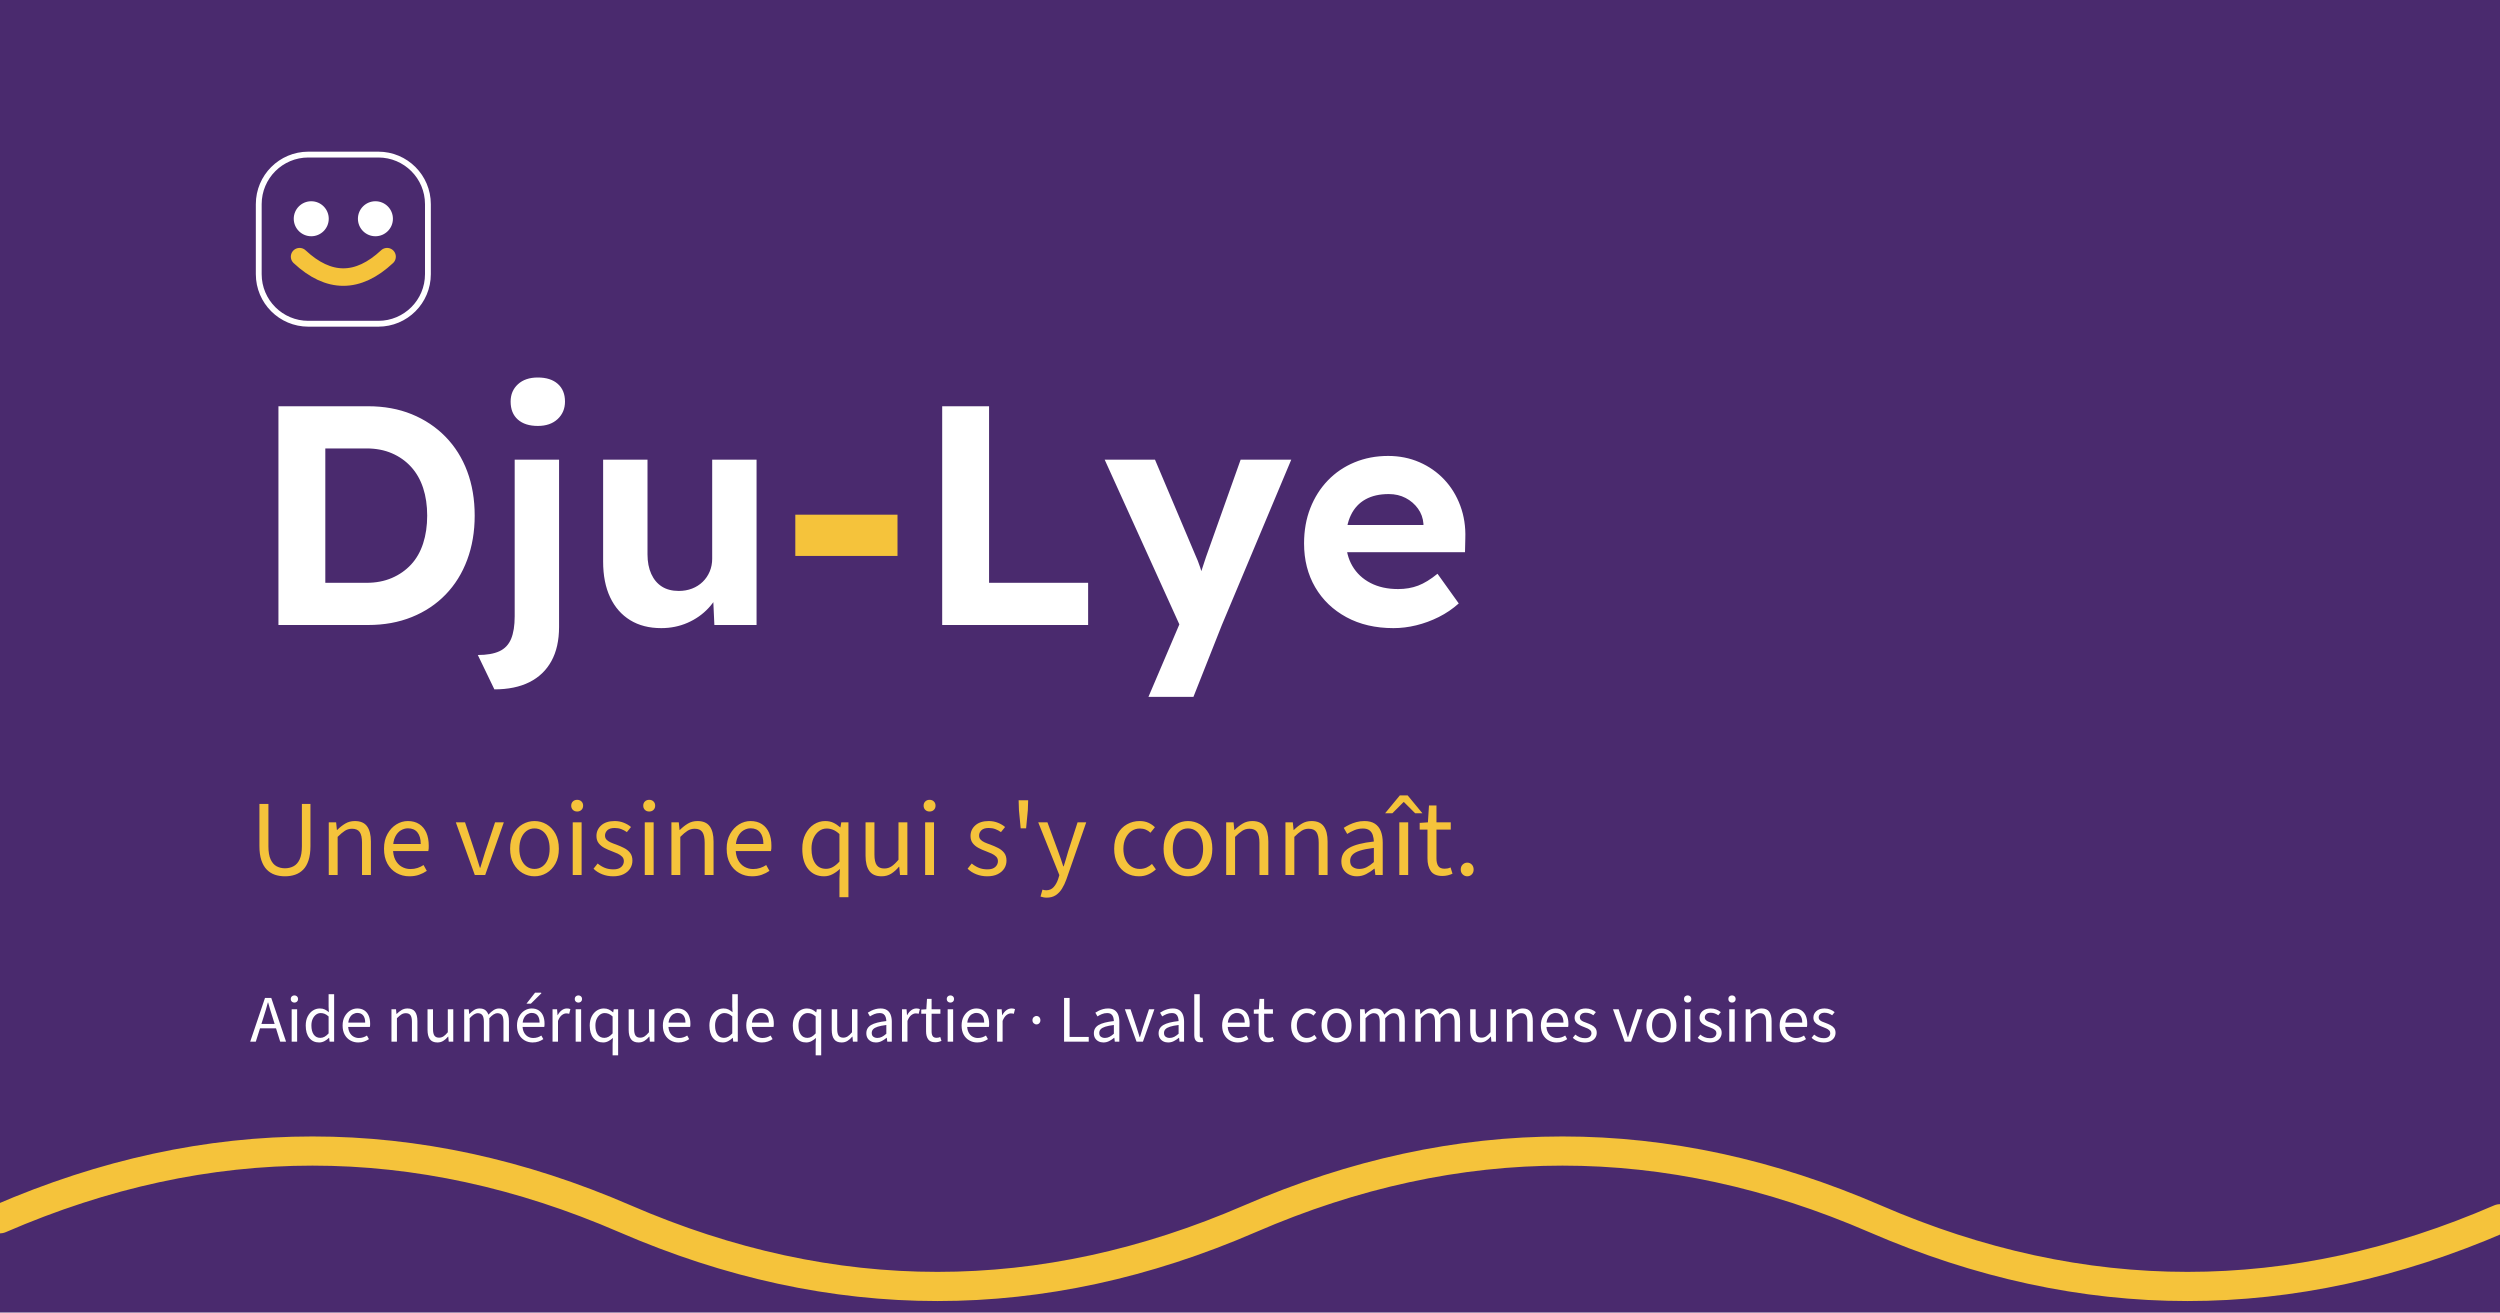
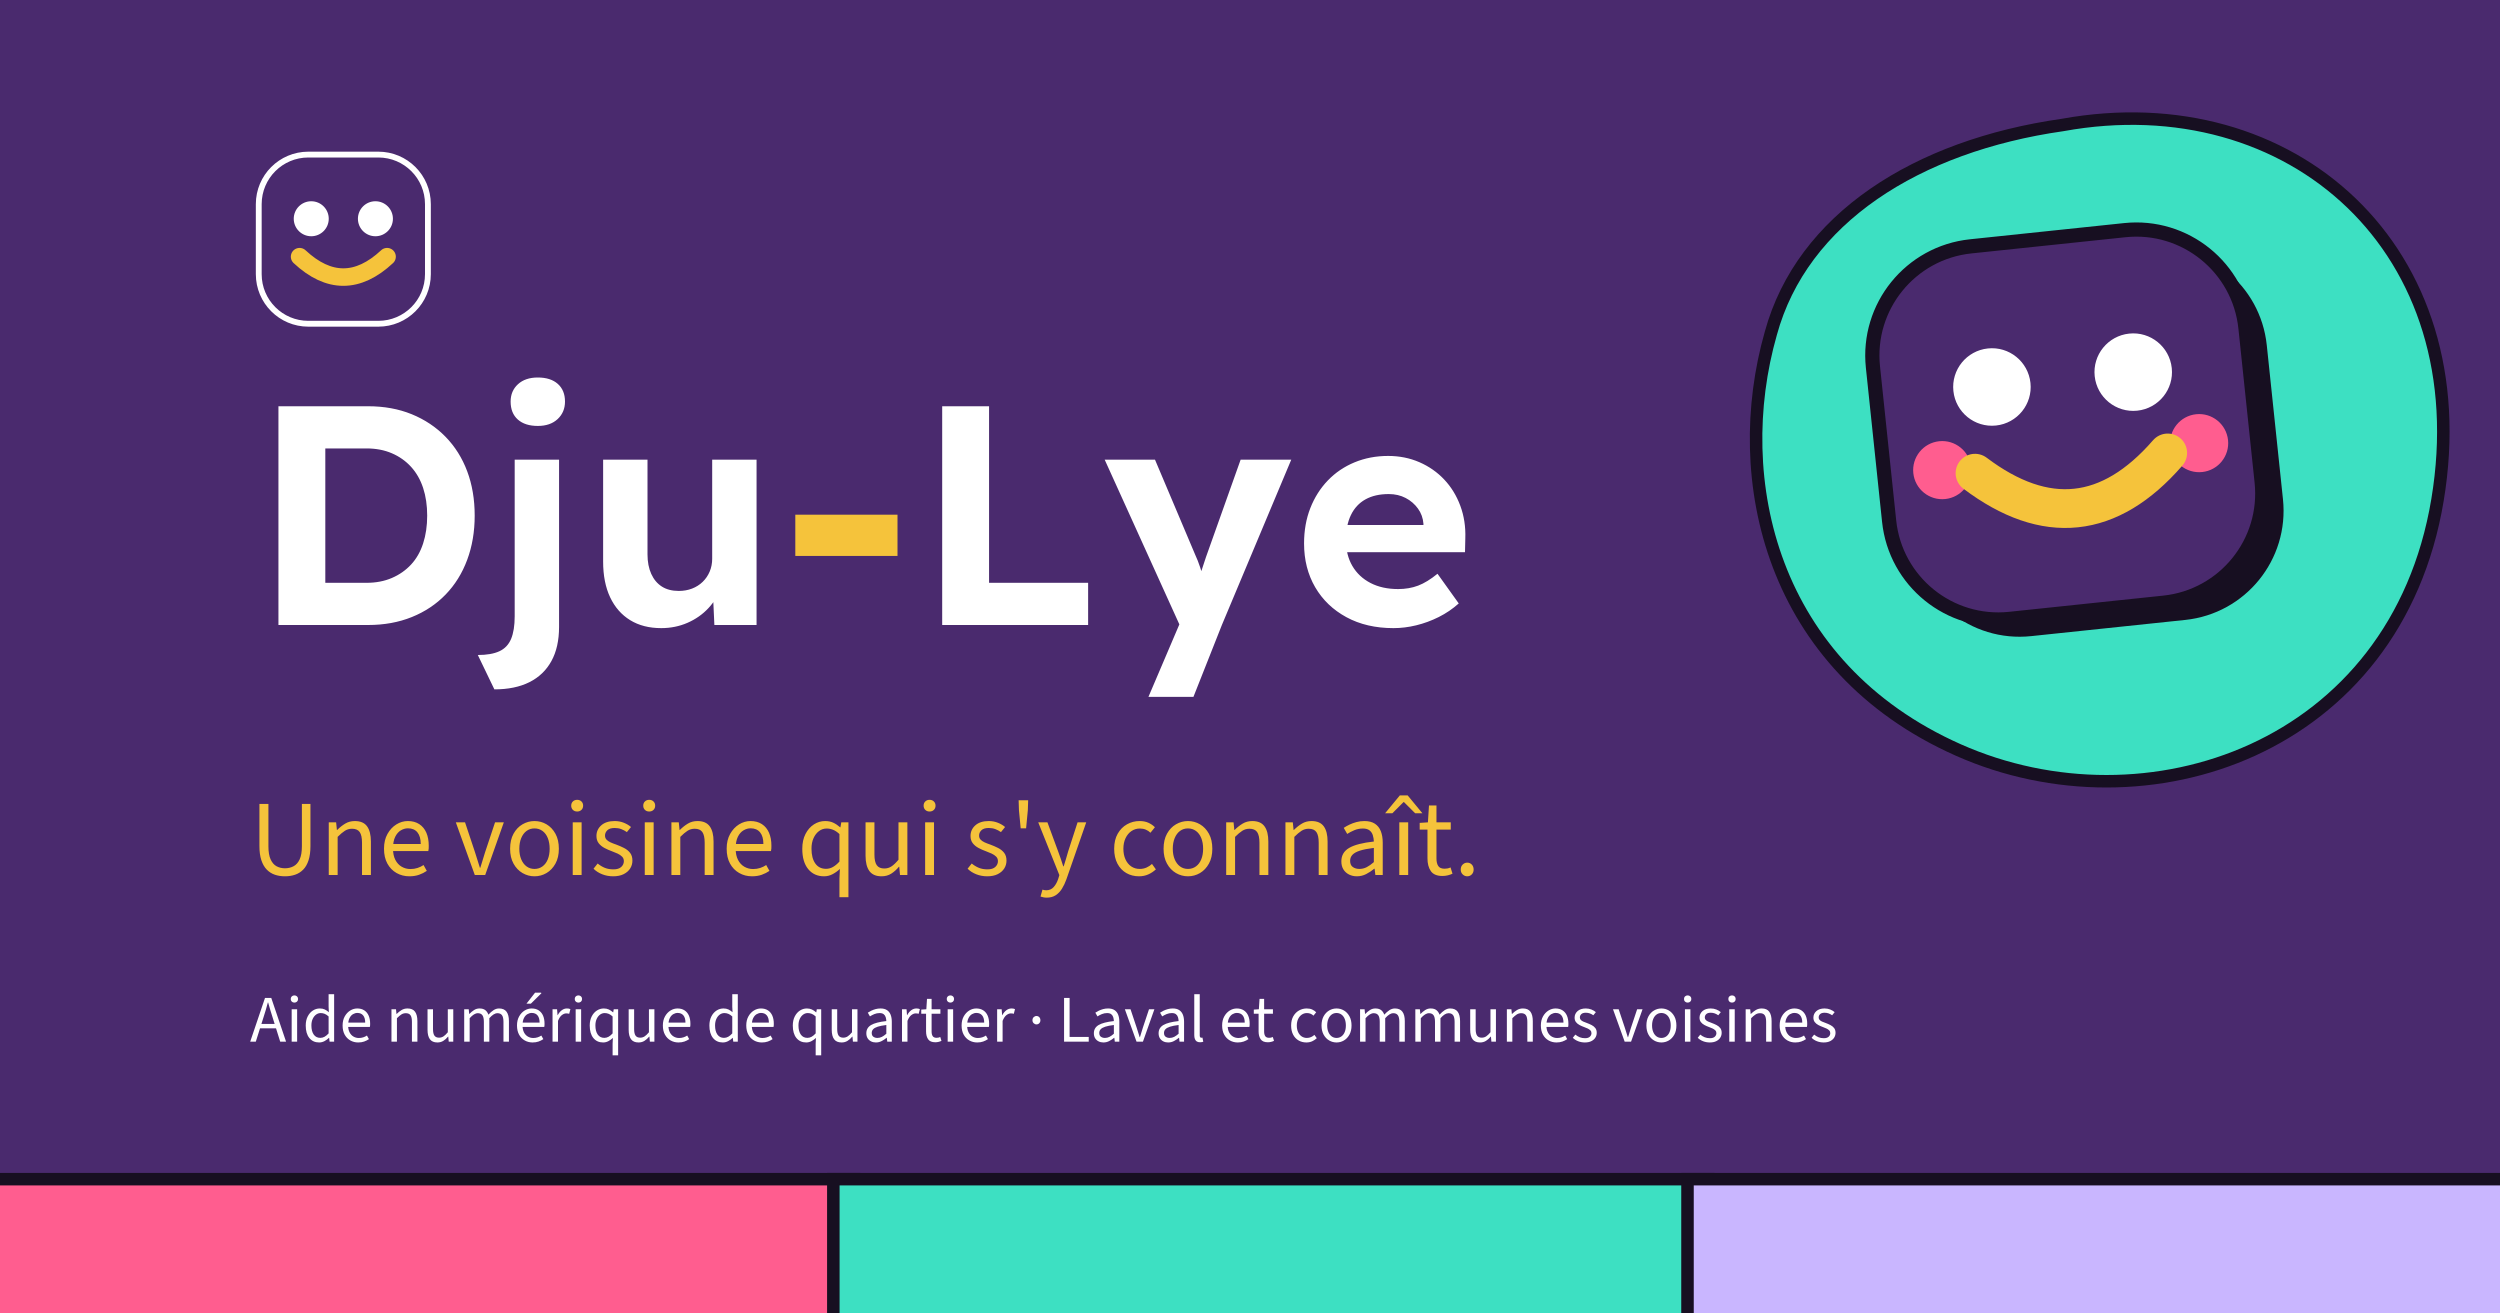
<svg xmlns="http://www.w3.org/2000/svg" viewBox="0 0 1200 630" width="1200" height="630">
  <rect width="1200" height="630" fill="#4a2a6e" />
-   <path d="M0 585 Q150 520 300 585 T600 585 T900 585 T1200 585" fill="none" stroke="#f5c33b" stroke-width="14" stroke-linecap="round" />
+   <g stroke="#170f21" stroke-width="6">
+     <rect x="-10" y="566" width="420" height="80" fill="#ff5d8f" />
+     <rect x="400" y="566" width="420" height="80" fill="#3de0c2" />
+     <rect x="810" y="566" width="420" height="80" fill="#c9b6ff" />
+     <path d="M990 60C1100 40 1190 120 1170 240C1150 360 1030 400 940 360C850 320 830 230 850 160C865 105 920 70 990 60Z" fill="#3de0c2" />
+   </g>
+   <g transform="translate(900 110) rotate(-6 100 100) scale(3.1)">
+     <rect x="4" y="4" width="58" height="58" rx="17" fill="#170f21" />
+     <rect x="1" y="1" width="58" height="58" rx="17" fill="#4a2a6e" stroke="#170f21" stroke-width="2.2" />
+     <circle cx="10" cy="35" r="4.5" fill="#ff5d8f" />
+     <circle cx="50" cy="35" r="4.5" fill="#ff5d8f" />
+     <circle cx="19" cy="23" r="6" fill="#ffffff" />
+     <circle cx="41" cy="23" r="6" fill="#ffffff" />
+     <path d="M15 36 Q30 50 45 36" fill="none" stroke="#f5c33b" stroke-width="6" stroke-linecap="round" />
+   </g>
  <g transform="translate(120 70) scale(1.4)">
    <rect x="3" y="3" width="58" height="58" rx="17" fill="none" stroke="#ffffff" stroke-width="2" />
    <circle cx="21" cy="25" r="6" fill="#ffffff" />
    <circle cx="43" cy="25" r="6" fill="#ffffff" />
    <path d="M17 38 Q32 52 47 38" fill="none" stroke="#f5c33b" stroke-width="6" stroke-linecap="round" />
  </g>
  <path d="M133.65 300.0V195.0H176.7Q188.25 195.0 197.625 198.825Q207.0 202.65 213.825 209.625Q220.65 216.6 224.25 226.2Q227.85 235.8 227.85 247.5Q227.85 259.05 224.25 268.725Q220.65 278.4 213.9 285.375Q207.15 292.35 197.7 296.175Q188.25 300.0 176.7 300.0ZM156.15 283.65 153.75 279.75H175.95Q182.7 279.75 188.1 277.425Q193.5 275.1 197.325 270.975Q201.15 266.85 203.1 260.85Q205.05 254.85 205.05 247.5Q205.05 240.15 203.1 234.225Q201.15 228.3 197.325 224.1Q193.5 219.9 188.1 217.575Q182.7 215.25 175.95 215.25H153.3L156.15 211.65Z M237.3 330.9 229.35 314.4Q235.8 314.4 239.7 312.6Q243.6 310.8 245.325 306.675Q247.05 302.55 247.05 295.8V220.65H268.35V300.9Q268.35 310.65 264.675 317.325Q261.0 324.0 254.1 327.45Q247.2 330.9 237.3 330.9ZM258.15 204.45Q252.0 204.45 248.55 201.375Q245.1 198.3 245.1 192.75Q245.1 187.65 248.625 184.425Q252.15 181.2 258.15 181.2Q264.3 181.2 267.75 184.275Q271.2 187.35 271.2 192.75Q271.2 197.85 267.675 201.15Q264.15 204.45 258.15 204.45Z M317.4 301.5Q308.7 301.5 302.475 297.675Q296.25 293.85 292.875 286.725Q289.5 279.6 289.5 269.55V220.65H310.8V266.1Q310.8 271.5 312.6 275.475Q314.4 279.45 317.7 281.55Q321.0 283.65 325.8 283.65Q329.25 283.65 332.175 282.525Q335.1 281.4 337.275 279.3Q339.45 277.2 340.65 274.35Q341.85 271.5 341.85 268.2V220.65H363.15V300.0H342.9L342.15 283.65L346.05 281.85Q344.25 287.4 340.05 291.9Q335.85 296.4 330.0 298.95Q324.15 301.5 317.4 301.5Z M452.25 300.0V195.0H474.75V279.75H522.3V300.0Z M551.25 334.5 568.65 293.7 568.95 306.0 530.25 220.65H554.4L573.75 266.4Q574.95 268.95 576.075 272.325Q577.2 275.7 577.95 278.7L574.35 280.35Q575.4 277.8 576.525 274.5Q577.65 271.2 578.85 267.45L595.5 220.65H619.8L586.5 300.0L572.85 334.5Z M668.85 301.5Q655.95 301.5 646.275 296.25Q636.6 291.0 631.275 281.85Q625.95 272.7 625.95 260.85Q625.95 251.55 628.95 243.9Q631.95 236.25 637.35 230.625Q642.75 225.0 650.175 221.925Q657.6 218.85 666.3 218.85Q674.4 218.85 681.3 221.85Q688.2 224.85 693.225 230.175Q698.25 235.5 700.95 242.775Q703.65 250.05 703.35 258.45L703.2 265.05H639.45L636.0 252.0H685.65L683.25 254.7V251.4Q682.95 247.35 680.625 244.125Q678.3 240.9 674.7 239.025Q671.1 237.15 666.6 237.15Q660.0 237.15 655.425 239.7Q650.85 242.25 648.45 247.2Q646.05 252.15 646.05 259.2Q646.05 266.4 649.125 271.65Q652.2 276.9 657.825 279.825Q663.45 282.75 671.1 282.75Q676.35 282.75 680.7 281.1Q685.05 279.45 690.0 275.4L700.2 289.65Q695.85 293.55 690.6 296.175Q685.35 298.8 679.8 300.15Q674.25 301.5 668.85 301.5Z" fill="#ffffff" />
  <path d="M381.75 266.85V247.05H430.8V266.85Z" fill="#f5c33b" />
  <path d="M136.796 420.624Q134.144 420.624 131.934 419.87Q129.724 419.116 128.06 417.426Q126.396 415.736 125.46 412.928Q124.524 410.12 124.524 406.116V385.888H128.84V406.22Q128.84 410.224 129.906 412.538Q130.972 414.852 132.766 415.814Q134.56 416.776 136.796 416.776Q139.032 416.776 140.878 415.814Q142.724 414.852 143.816 412.538Q144.908 410.224 144.908 406.22V385.888H149.016V406.116Q149.016 410.12 148.106 412.928Q147.196 415.736 145.532 417.426Q143.868 419.116 141.632 419.87Q139.396 420.624 136.796 420.624Z M157.804 420.0V394.728H161.34L161.704 398.368H161.86Q163.68 396.548 165.708 395.326Q167.736 394.104 170.336 394.104Q174.34 394.104 176.186 396.626Q178.032 399.148 178.032 403.984V420.0H173.768V404.556Q173.768 400.968 172.65 399.382Q171.532 397.796 168.984 397.796Q167.06 397.796 165.526 398.784Q163.992 399.772 162.068 401.696V420.0Z M196.492 420.624Q193.112 420.624 190.33 419.038Q187.548 417.452 185.936 414.514Q184.324 411.576 184.324 407.364Q184.324 403.256 185.988 400.292Q187.652 397.328 190.252 395.716Q192.852 394.104 195.764 394.104Q198.988 394.104 201.25 395.586Q203.512 397.068 204.656 399.72Q205.8 402.372 205.8 405.96Q205.8 406.636 205.774 407.26Q205.748 407.884 205.592 408.508H187.392V405.128H201.952Q201.952 401.488 200.366 399.538Q198.78 397.588 195.816 397.588Q194.1 397.588 192.436 398.55Q190.772 399.512 189.706 401.644Q188.64 403.776 188.64 407.312Q188.64 410.536 189.758 412.72Q190.876 414.904 192.8 416.022Q194.724 417.14 197.012 417.14Q198.832 417.14 200.418 416.62Q202.004 416.1 203.304 415.216L204.864 418.024Q203.2 419.168 201.146 419.896Q199.092 420.624 196.492 420.624Z  M227.9 420.0 218.8 394.728H223.22L228.004 409.08Q228.576 410.9 229.174 412.798Q229.772 414.696 230.344 416.516H230.552Q231.072 414.696 231.696 412.798Q232.32 410.9 232.84 409.08L237.624 394.728H241.836L232.892 420.0Z M256.552 420.624Q253.484 420.624 250.806 419.064Q248.128 417.504 246.49 414.54Q244.852 411.576 244.852 407.416Q244.852 403.152 246.49 400.188Q248.128 397.224 250.806 395.664Q253.484 394.104 256.552 394.104Q259.672 394.104 262.324 395.664Q264.976 397.224 266.614 400.188Q268.252 403.152 268.252 407.416Q268.252 411.576 266.614 414.54Q264.976 417.504 262.324 419.064Q259.672 420.624 256.552 420.624ZM256.552 417.088Q258.736 417.088 260.4 415.866Q262.064 414.644 262.948 412.46Q263.832 410.276 263.832 407.416Q263.832 404.504 262.948 402.294Q262.064 400.084 260.4 398.862Q258.736 397.64 256.552 397.64Q254.368 397.64 252.73 398.862Q251.092 400.084 250.182 402.294Q249.272 404.504 249.272 407.416Q249.272 410.276 250.182 412.46Q251.092 414.644 252.73 415.866Q254.368 417.088 256.552 417.088Z M274.908 420.0V394.728H279.172V420.0ZM277.04 389.528Q275.792 389.528 274.986 388.748Q274.18 387.968 274.18 386.72Q274.18 385.472 274.986 384.692Q275.792 383.912 277.04 383.912Q278.288 383.912 279.094 384.692Q279.9 385.472 279.9 386.72Q279.9 387.968 279.094 388.748Q278.288 389.528 277.04 389.528Z M294.304 420.624Q291.548 420.624 289.078 419.662Q286.608 418.7 284.892 416.984L286.868 414.488Q288.532 415.84 290.326 416.568Q292.12 417.296 294.46 417.296Q296.956 417.296 298.204 416.126Q299.452 414.956 299.452 413.344Q299.452 412.044 298.594 411.186Q297.736 410.328 296.462 409.73Q295.188 409.132 293.732 408.612Q291.86 407.936 290.144 407.026Q288.428 406.116 287.362 404.738Q286.296 403.36 286.296 401.28Q286.296 398.212 288.61 396.158Q290.924 394.104 295.032 394.104Q297.372 394.104 299.4 394.91Q301.428 395.716 302.884 396.964L300.908 399.408Q299.556 398.472 298.152 397.952Q296.748 397.432 295.032 397.432Q292.64 397.432 291.522 398.524Q290.404 399.616 290.404 401.072Q290.404 402.216 291.08 402.97Q291.756 403.724 292.978 404.296Q294.2 404.868 295.76 405.388Q297.736 406.116 299.53 407.026Q301.324 407.936 302.442 409.366Q303.56 410.796 303.56 413.084Q303.56 415.164 302.494 416.854Q301.428 418.544 299.374 419.584Q297.32 420.624 294.304 420.624Z M309.488 420.0V394.728H313.752V420.0ZM311.62 389.528Q310.372 389.528 309.566 388.748Q308.76 387.968 308.76 386.72Q308.76 385.472 309.566 384.692Q310.372 383.912 311.62 383.912Q312.868 383.912 313.674 384.692Q314.48 385.472 314.48 386.72Q314.48 387.968 313.674 388.748Q312.868 389.528 311.62 389.528Z M322.28 420.0V394.728H325.816L326.18 398.368H326.336Q328.156 396.548 330.184 395.326Q332.212 394.104 334.812 394.104Q338.816 394.104 340.662 396.626Q342.508 399.148 342.508 403.984V420.0H338.244V404.556Q338.244 400.968 337.126 399.382Q336.008 397.796 333.46 397.796Q331.536 397.796 330.002 398.784Q328.468 399.772 326.544 401.696V420.0Z M360.968 420.624Q357.588 420.624 354.806 419.038Q352.024 417.452 350.412 414.514Q348.8 411.576 348.8 407.364Q348.8 403.256 350.464 400.292Q352.128 397.328 354.728 395.716Q357.328 394.104 360.24 394.104Q363.464 394.104 365.726 395.586Q367.988 397.068 369.132 399.72Q370.276 402.372 370.276 405.96Q370.276 406.636 370.25 407.26Q370.224 407.884 370.068 408.508H351.868V405.128H366.428Q366.428 401.488 364.842 399.538Q363.256 397.588 360.292 397.588Q358.576 397.588 356.912 398.55Q355.248 399.512 354.182 401.644Q353.116 403.776 353.116 407.312Q353.116 410.536 354.234 412.72Q355.352 414.904 357.276 416.022Q359.2 417.14 361.488 417.14Q363.308 417.14 364.894 416.62Q366.48 416.1 367.78 415.216L369.34 418.024Q367.676 419.168 365.622 419.896Q363.568 420.624 360.968 420.624Z  M402.932 430.66V421.664L403.14 417.088Q401.632 418.544 399.682 419.584Q397.732 420.624 395.548 420.624Q390.764 420.624 387.93 417.166Q385.096 413.708 385.096 407.416Q385.096 403.308 386.63 400.318Q388.164 397.328 390.66 395.716Q393.156 394.104 396.068 394.104Q398.252 394.104 399.942 394.884Q401.632 395.664 403.296 397.12H403.4L403.816 394.728H407.248V430.66ZM396.484 417.036Q398.252 417.036 399.812 416.152Q401.372 415.268 402.932 413.552V400.344Q401.372 398.888 399.864 398.29Q398.356 397.692 396.796 397.692Q394.768 397.692 393.13 398.914Q391.492 400.136 390.504 402.294Q389.516 404.452 389.516 407.364Q389.516 411.888 391.336 414.462Q393.156 417.036 396.484 417.036Z M423.16 420.624Q419.156 420.624 417.31 418.102Q415.464 415.58 415.464 410.744V394.728H419.728V410.172Q419.728 413.708 420.846 415.294Q421.964 416.88 424.46 416.88Q426.384 416.88 427.918 415.866Q429.452 414.852 431.272 412.668V394.728H435.536V420.0H432L431.636 416.048H431.48Q429.764 418.128 427.762 419.376Q425.76 420.624 423.16 420.624Z M444.064 420.0V394.728H448.328V420.0ZM446.196 389.528Q444.948 389.528 444.142 388.748Q443.336 387.968 443.336 386.72Q443.336 385.472 444.142 384.692Q444.948 383.912 446.196 383.912Q447.444 383.912 448.25 384.692Q449.056 385.472 449.056 386.72Q449.056 387.968 448.25 388.748Q447.444 389.528 446.196 389.528Z  M473.86 420.624Q471.104 420.624 468.634 419.662Q466.164 418.7 464.448 416.984L466.424 414.488Q468.088 415.84 469.882 416.568Q471.676 417.296 474.016 417.296Q476.512 417.296 477.76 416.126Q479.008 414.956 479.008 413.344Q479.008 412.044 478.15 411.186Q477.292 410.328 476.018 409.73Q474.744 409.132 473.288 408.612Q471.416 407.936 469.7 407.026Q467.984 406.116 466.918 404.738Q465.852 403.36 465.852 401.28Q465.852 398.212 468.166 396.158Q470.48 394.104 474.588 394.104Q476.928 394.104 478.956 394.91Q480.984 395.716 482.44 396.964L480.464 399.408Q479.112 398.472 477.708 397.952Q476.304 397.432 474.588 397.432Q472.196 397.432 471.078 398.524Q469.96 399.616 469.96 401.072Q469.96 402.216 470.636 402.97Q471.312 403.724 472.534 404.296Q473.756 404.868 475.316 405.388Q477.292 406.116 479.086 407.026Q480.88 407.936 481.998 409.366Q483.116 410.796 483.116 413.084Q483.116 415.164 482.05 416.854Q480.984 418.544 478.93 419.584Q476.876 420.624 473.86 420.624Z M489.928 397.588 489.096 388.904 488.94 384.12H493.516L493.36 388.904L492.528 397.588Z M502.408 430.868Q501.576 430.868 500.822 430.712Q500.068 430.556 499.444 430.348L500.38 427.02Q500.848 427.176 501.316 427.254Q501.784 427.332 502.2 427.332Q504.384 427.332 505.762 425.798Q507.14 424.264 507.92 421.924L508.492 420.052L498.352 394.728H502.772L507.92 408.716Q508.544 410.328 509.168 412.2Q509.792 414.072 510.364 415.84H510.572Q511.144 414.072 511.69 412.226Q512.236 410.38 512.704 408.716L517.228 394.728H521.388L511.872 422.08Q510.988 424.576 509.74 426.578Q508.492 428.58 506.724 429.724Q504.956 430.868 502.408 430.868Z  M546.712 420.624Q543.332 420.624 540.628 419.064Q537.924 417.504 536.364 414.54Q534.804 411.576 534.804 407.416Q534.804 403.152 536.494 400.188Q538.184 397.224 540.966 395.664Q543.748 394.104 546.972 394.104Q549.468 394.104 551.262 394.936Q553.056 395.768 554.356 397.068L552.224 399.72Q551.288 398.784 550.014 398.238Q548.74 397.692 547.128 397.692Q544.892 397.692 543.098 398.914Q541.304 400.136 540.264 402.32Q539.224 404.504 539.224 407.416Q539.224 410.276 540.212 412.46Q541.2 414.644 542.968 415.866Q544.736 417.088 547.076 417.088Q548.844 417.088 550.352 416.412Q551.86 415.736 552.952 414.696L554.824 417.296Q553.212 418.804 551.184 419.714Q549.156 420.624 546.712 420.624Z M570.216 420.624Q567.148 420.624 564.47 419.064Q561.792 417.504 560.154 414.54Q558.516 411.576 558.516 407.416Q558.516 403.152 560.154 400.188Q561.792 397.224 564.47 395.664Q567.148 394.104 570.216 394.104Q573.336 394.104 575.988 395.664Q578.64 397.224 580.278 400.188Q581.916 403.152 581.916 407.416Q581.916 411.576 580.278 414.54Q578.64 417.504 575.988 419.064Q573.336 420.624 570.216 420.624ZM570.216 417.088Q572.4 417.088 574.064 415.866Q575.728 414.644 576.612 412.46Q577.496 410.276 577.496 407.416Q577.496 404.504 576.612 402.294Q575.728 400.084 574.064 398.862Q572.4 397.64 570.216 397.64Q568.032 397.64 566.394 398.862Q564.756 400.084 563.846 402.294Q562.936 404.504 562.936 407.416Q562.936 410.276 563.846 412.46Q564.756 414.644 566.394 415.866Q568.032 417.088 570.216 417.088Z M588.572 420.0V394.728H592.108L592.472 398.368H592.628Q594.448 396.548 596.476 395.326Q598.504 394.104 601.104 394.104Q605.108 394.104 606.954 396.626Q608.8 399.148 608.8 403.984V420.0H604.536V404.556Q604.536 400.968 603.418 399.382Q602.3 397.796 599.752 397.796Q597.828 397.796 596.294 398.784Q594.76 399.772 592.836 401.696V420.0Z M617.016 420.0V394.728H620.552L620.916 398.368H621.072Q622.892 396.548 624.92 395.326Q626.948 394.104 629.548 394.104Q633.552 394.104 635.398 396.626Q637.244 399.148 637.244 403.984V420.0H632.98V404.556Q632.98 400.968 631.862 399.382Q630.744 397.796 628.196 397.796Q626.272 397.796 624.738 398.784Q623.204 399.772 621.28 401.696V420.0Z M651.284 420.624Q649.204 420.624 647.514 419.766Q645.824 418.908 644.836 417.322Q643.848 415.736 643.848 413.448Q643.848 409.184 647.592 407.0Q651.336 404.816 659.448 403.932Q659.396 402.372 658.954 400.916Q658.512 399.46 657.368 398.576Q656.224 397.692 654.196 397.692Q652.012 397.692 650.088 398.498Q648.164 399.304 646.656 400.292L644.992 397.38Q646.136 396.6 647.696 395.846Q649.256 395.092 651.076 394.598Q652.896 394.104 654.924 394.104Q657.992 394.104 659.942 395.378Q661.892 396.652 662.802 398.992Q663.712 401.332 663.712 404.504V420.0H660.176L659.812 416.984H659.656Q657.836 418.492 655.756 419.558Q653.676 420.624 651.284 420.624ZM652.48 417.088Q654.352 417.088 655.99 416.256Q657.628 415.424 659.448 413.812V407.0Q655.184 407.52 652.714 408.326Q650.244 409.132 649.152 410.328Q648.06 411.524 648.06 413.188Q648.06 415.268 649.36 416.178Q650.66 417.088 652.48 417.088Z M671.668 420.0V394.728H675.932V420.0ZM664.856 390.36 671.928 381.78H675.672L682.744 390.36H679.26L673.904 385.004H673.696L668.34 390.36Z M692.416 420.468Q688.412 420.468 686.8 418.128Q685.188 415.788 685.188 412.044V398.212H681.444V394.988L685.396 394.728L685.916 386.616H689.504V394.728H696.368V398.212H689.504V412.096Q689.504 414.384 690.362 415.684Q691.22 416.984 693.404 416.984Q694.08 416.984 694.808 416.854Q695.536 416.724 696.264 416.36L697.2 419.376Q696.212 419.844 694.964 420.156Q693.716 420.468 692.416 420.468Z M704.272 420.624Q703.024 420.624 702.088 419.714Q701.152 418.804 701.152 417.4Q701.152 415.892 702.088 414.982Q703.024 414.072 704.272 414.072Q705.572 414.072 706.456 414.982Q707.34 415.892 707.34 417.4Q707.34 418.804 706.456 419.714Q705.572 420.624 704.272 420.624Z" fill="#f5c33b" />
  <path d="M120.096 500.0 127.2 479.008H130.208L137.312 500.0H134.496L130.816 488.256Q130.24 486.496 129.728 484.752Q129.216 483.008 128.704 481.184H128.576Q128.096 483.008 127.584 484.752Q127.072 486.496 126.496 488.256L122.784 500.0ZM123.808 493.6V491.488H133.504V493.6Z M140.0 500.0V484.448H142.624V500.0ZM141.312 481.248Q140.544 481.248 140.048 480.768Q139.552 480.288 139.552 479.52Q139.552 478.752 140.048 478.272Q140.544 477.792 141.312 477.792Q142.08 477.792 142.576 478.272Q143.072 478.752 143.072 479.52Q143.072 480.288 142.576 480.768Q142.08 481.248 141.312 481.248Z M153.184 500.384Q150.24 500.384 148.496 498.256Q146.752 496.128 146.752 492.256Q146.752 489.728 147.696 487.888Q148.64 486.048 150.176 485.056Q151.712 484.064 153.504 484.064Q154.88 484.064 155.856 484.528Q156.832 484.992 157.856 485.856L157.728 483.2V477.216H160.384V500.0H158.208L157.984 498.176H157.888Q156.992 499.072 155.776 499.728Q154.56 500.384 153.184 500.384ZM153.76 498.176Q154.848 498.176 155.808 497.632Q156.768 497.088 157.728 496.032V487.904Q156.768 487.008 155.84 486.64Q154.912 486.272 153.952 486.272Q152.704 486.272 151.696 487.024Q150.688 487.776 150.08 489.104Q149.472 490.432 149.472 492.224Q149.472 495.008 150.592 496.592Q151.712 498.176 153.76 498.176Z M171.936 500.384Q169.856 500.384 168.144 499.408Q166.432 498.432 165.44 496.624Q164.448 494.816 164.448 492.224Q164.448 489.696 165.472 487.872Q166.496 486.048 168.096 485.056Q169.696 484.064 171.488 484.064Q173.472 484.064 174.864 484.976Q176.256 485.888 176.96 487.52Q177.664 489.152 177.664 491.36Q177.664 491.776 177.648 492.16Q177.632 492.544 177.536 492.928H166.336V490.848H175.296Q175.296 488.608 174.32 487.408Q173.344 486.208 171.52 486.208Q170.464 486.208 169.44 486.8Q168.416 487.392 167.76 488.704Q167.104 490.016 167.104 492.192Q167.104 494.176 167.792 495.52Q168.48 496.864 169.664 497.552Q170.848 498.24 172.256 498.24Q173.376 498.24 174.352 497.92Q175.328 497.6 176.128 497.056L177.088 498.784Q176.064 499.488 174.8 499.936Q173.536 500.384 171.936 500.384Z  M187.904 500.0V484.448H190.08L190.304 486.688H190.4Q191.52 485.568 192.768 484.816Q194.016 484.064 195.616 484.064Q198.08 484.064 199.216 485.616Q200.352 487.168 200.352 490.144V500.0H197.728V490.496Q197.728 488.288 197.04 487.312Q196.352 486.336 194.784 486.336Q193.6 486.336 192.656 486.944Q191.712 487.552 190.528 488.736V500.0Z M209.952 500.384Q207.488 500.384 206.352 498.832Q205.216 497.28 205.216 494.304V484.448H207.84V493.952Q207.84 496.128 208.528 497.104Q209.216 498.08 210.752 498.08Q211.936 498.08 212.88 497.456Q213.824 496.832 214.944 495.488V484.448H217.568V500.0H215.392L215.168 497.568H215.072Q214.016 498.848 212.784 499.616Q211.552 500.384 209.952 500.384Z M222.816 500.0V484.448H224.992L225.216 486.688H225.312Q226.336 485.6 227.536 484.832Q228.736 484.064 230.144 484.064Q231.936 484.064 232.944 484.864Q233.952 485.664 234.432 487.04Q235.648 485.696 236.896 484.88Q238.144 484.064 239.552 484.064Q241.984 484.064 243.136 485.616Q244.288 487.168 244.288 490.144V500.0H241.664V490.496Q241.664 488.288 240.96 487.312Q240.256 486.336 238.784 486.336Q237.856 486.336 236.912 486.928Q235.968 487.52 234.88 488.736V500.0H232.256V490.496Q232.256 488.288 231.552 487.312Q230.848 486.336 229.344 486.336Q227.584 486.336 225.44 488.736V500.0Z M255.648 500.384Q253.568 500.384 251.856 499.408Q250.144 498.432 249.152 496.624Q248.16 494.816 248.16 492.224Q248.16 489.696 249.184 487.872Q250.208 486.048 251.808 485.056Q253.408 484.064 255.2 484.064Q257.184 484.064 258.576 484.976Q259.968 485.888 260.672 487.52Q261.376 489.152 261.376 491.36Q261.376 491.776 261.36 492.16Q261.344 492.544 261.248 492.928H250.048V490.848H259.008Q259.008 488.608 258.032 487.408Q257.056 486.208 255.232 486.208Q254.176 486.208 253.152 486.8Q252.128 487.392 251.472 488.704Q250.816 490.016 250.816 492.192Q250.816 494.176 251.504 495.52Q252.192 496.864 253.376 497.552Q254.56 498.24 255.968 498.24Q257.088 498.24 258.064 497.92Q259.04 497.6 259.84 497.056L260.8 498.784Q259.776 499.488 258.512 499.936Q257.248 500.384 255.648 500.384ZM252.704 481.76 256.832 476.48H259.712L259.872 476.768L254.816 481.76Z M265.216 500.0V484.448H267.392L267.616 487.264H267.712Q268.48 485.792 269.632 484.928Q270.784 484.064 272.128 484.064Q272.64 484.064 273.024 484.128Q273.408 484.192 273.792 484.384L273.216 486.624Q272.864 486.528 272.56 486.48Q272.256 486.432 271.776 486.432Q270.784 486.432 269.712 487.232Q268.64 488.032 267.84 490.016V500.0Z M276.32 500.0V484.448H278.944V500.0ZM277.632 481.248Q276.864 481.248 276.368 480.768Q275.872 480.288 275.872 479.52Q275.872 478.752 276.368 478.272Q276.864 477.792 277.632 477.792Q278.4 477.792 278.896 478.272Q279.392 478.752 279.392 479.52Q279.392 480.288 278.896 480.768Q278.4 481.248 277.632 481.248Z M294.048 506.56V501.024L294.176 498.208Q293.248 499.104 292.048 499.744Q290.848 500.384 289.504 500.384Q286.56 500.384 284.816 498.256Q283.072 496.128 283.072 492.256Q283.072 489.728 284.016 487.888Q284.96 486.048 286.496 485.056Q288.032 484.064 289.824 484.064Q291.168 484.064 292.208 484.544Q293.248 485.024 294.272 485.92H294.336L294.592 484.448H296.704V506.56ZM290.08 498.176Q291.168 498.176 292.128 497.632Q293.088 497.088 294.048 496.032V487.904Q293.088 487.008 292.16 486.64Q291.232 486.272 290.272 486.272Q289.024 486.272 288.016 487.024Q287.008 487.776 286.4 489.104Q285.792 490.432 285.792 492.224Q285.792 495.008 286.912 496.592Q288.032 498.176 290.08 498.176Z M306.496 500.384Q304.032 500.384 302.896 498.832Q301.76 497.28 301.76 494.304V484.448H304.384V493.952Q304.384 496.128 305.072 497.104Q305.76 498.08 307.296 498.08Q308.48 498.08 309.424 497.456Q310.368 496.832 311.488 495.488V484.448H314.112V500.0H311.936L311.712 497.568H311.616Q310.56 498.848 309.328 499.616Q308.096 500.384 306.496 500.384Z M325.664 500.384Q323.584 500.384 321.872 499.408Q320.16 498.432 319.168 496.624Q318.176 494.816 318.176 492.224Q318.176 489.696 319.2 487.872Q320.224 486.048 321.824 485.056Q323.424 484.064 325.216 484.064Q327.2 484.064 328.592 484.976Q329.984 485.888 330.688 487.52Q331.392 489.152 331.392 491.36Q331.392 491.776 331.376 492.16Q331.36 492.544 331.264 492.928H320.064V490.848H329.024Q329.024 488.608 328.048 487.408Q327.072 486.208 325.248 486.208Q324.192 486.208 323.168 486.8Q322.144 487.392 321.488 488.704Q320.832 490.016 320.832 492.192Q320.832 494.176 321.52 495.52Q322.208 496.864 323.392 497.552Q324.576 498.24 325.984 498.24Q327.104 498.24 328.08 497.92Q329.056 497.6 329.856 497.056L330.816 498.784Q329.792 499.488 328.528 499.936Q327.264 500.384 325.664 500.384Z  M346.944 500.384Q344.0 500.384 342.256 498.256Q340.512 496.128 340.512 492.256Q340.512 489.728 341.456 487.888Q342.4 486.048 343.936 485.056Q345.472 484.064 347.264 484.064Q348.64 484.064 349.616 484.528Q350.592 484.992 351.616 485.856L351.488 483.2V477.216H354.144V500.0H351.968L351.744 498.176H351.648Q350.752 499.072 349.536 499.728Q348.32 500.384 346.944 500.384ZM347.52 498.176Q348.608 498.176 349.568 497.632Q350.528 497.088 351.488 496.032V487.904Q350.528 487.008 349.6 486.64Q348.672 486.272 347.712 486.272Q346.464 486.272 345.456 487.024Q344.448 487.776 343.84 489.104Q343.232 490.432 343.232 492.224Q343.232 495.008 344.352 496.592Q345.472 498.176 347.52 498.176Z M365.696 500.384Q363.616 500.384 361.904 499.408Q360.192 498.432 359.2 496.624Q358.208 494.816 358.208 492.224Q358.208 489.696 359.232 487.872Q360.256 486.048 361.856 485.056Q363.456 484.064 365.248 484.064Q367.232 484.064 368.624 484.976Q370.016 485.888 370.72 487.52Q371.424 489.152 371.424 491.36Q371.424 491.776 371.408 492.16Q371.392 492.544 371.296 492.928H360.096V490.848H369.056Q369.056 488.608 368.08 487.408Q367.104 486.208 365.28 486.208Q364.224 486.208 363.2 486.8Q362.176 487.392 361.52 488.704Q360.864 490.016 360.864 492.192Q360.864 494.176 361.552 495.52Q362.24 496.864 363.424 497.552Q364.608 498.24 366.016 498.24Q367.136 498.24 368.112 497.92Q369.088 497.6 369.888 497.056L370.848 498.784Q369.824 499.488 368.56 499.936Q367.296 500.384 365.696 500.384Z  M391.52 506.56V501.024L391.648 498.208Q390.72 499.104 389.52 499.744Q388.32 500.384 386.976 500.384Q384.032 500.384 382.288 498.256Q380.544 496.128 380.544 492.256Q380.544 489.728 381.488 487.888Q382.432 486.048 383.968 485.056Q385.504 484.064 387.296 484.064Q388.64 484.064 389.68 484.544Q390.72 485.024 391.744 485.92H391.808L392.064 484.448H394.176V506.56ZM387.552 498.176Q388.64 498.176 389.6 497.632Q390.56 497.088 391.52 496.032V487.904Q390.56 487.008 389.632 486.64Q388.704 486.272 387.744 486.272Q386.496 486.272 385.488 487.024Q384.48 487.776 383.872 489.104Q383.264 490.432 383.264 492.224Q383.264 495.008 384.384 496.592Q385.504 498.176 387.552 498.176Z M403.968 500.384Q401.504 500.384 400.368 498.832Q399.232 497.28 399.232 494.304V484.448H401.856V493.952Q401.856 496.128 402.544 497.104Q403.232 498.08 404.768 498.08Q405.952 498.08 406.896 497.456Q407.84 496.832 408.96 495.488V484.448H411.584V500.0H409.408L409.184 497.568H409.088Q408.032 498.848 406.8 499.616Q405.568 500.384 403.968 500.384Z M420.416 500.384Q419.136 500.384 418.096 499.856Q417.056 499.328 416.448 498.352Q415.84 497.376 415.84 495.968Q415.84 493.344 418.144 492.0Q420.448 490.656 425.44 490.112Q425.408 489.152 425.136 488.256Q424.864 487.36 424.16 486.816Q423.456 486.272 422.208 486.272Q420.864 486.272 419.68 486.768Q418.496 487.264 417.568 487.872L416.544 486.08Q417.248 485.6 418.208 485.136Q419.168 484.672 420.288 484.368Q421.408 484.064 422.656 484.064Q424.544 484.064 425.744 484.848Q426.944 485.632 427.504 487.072Q428.064 488.512 428.064 490.464V500.0H425.888L425.664 498.144H425.568Q424.448 499.072 423.168 499.728Q421.888 500.384 420.416 500.384ZM421.152 498.208Q422.304 498.208 423.312 497.696Q424.32 497.184 425.44 496.192V492.0Q422.816 492.32 421.296 492.816Q419.776 493.312 419.104 494.048Q418.432 494.784 418.432 495.808Q418.432 497.088 419.232 497.648Q420.032 498.208 421.152 498.208Z M432.96 500.0V484.448H435.136L435.36 487.264H435.456Q436.224 485.792 437.376 484.928Q438.528 484.064 439.872 484.064Q440.384 484.064 440.768 484.128Q441.152 484.192 441.536 484.384L440.96 486.624Q440.608 486.528 440.304 486.48Q440 486.432 439.52 486.432Q438.528 486.432 437.456 487.232Q436.384 488.032 435.584 490.016V500.0Z M448.96 500.288Q446.496 500.288 445.504 498.848Q444.512 497.408 444.512 495.104V486.592H442.208V484.608L444.64 484.448L444.96 479.456H447.168V484.448H451.392V486.592H447.168V495.136Q447.168 496.544 447.696 497.344Q448.224 498.144 449.568 498.144Q449.984 498.144 450.432 498.064Q450.88 497.984 451.328 497.76L451.904 499.616Q451.296 499.904 450.528 500.096Q449.76 500.288 448.96 500.288Z M454.88 500.0V484.448H457.504V500.0ZM456.192 481.248Q455.424 481.248 454.928 480.768Q454.432 480.288 454.432 479.52Q454.432 478.752 454.928 478.272Q455.424 477.792 456.192 477.792Q456.96 477.792 457.456 478.272Q457.952 478.752 457.952 479.52Q457.952 480.288 457.456 480.768Q456.96 481.248 456.192 481.248Z M469.056 500.384Q466.976 500.384 465.264 499.408Q463.552 498.432 462.56 496.624Q461.568 494.816 461.568 492.224Q461.568 489.696 462.592 487.872Q463.616 486.048 465.216 485.056Q466.816 484.064 468.608 484.064Q470.592 484.064 471.984 484.976Q473.376 485.888 474.08 487.52Q474.784 489.152 474.784 491.36Q474.784 491.776 474.768 492.16Q474.752 492.544 474.656 492.928H463.456V490.848H472.416Q472.416 488.608 471.44 487.408Q470.464 486.208 468.64 486.208Q467.584 486.208 466.56 486.8Q465.536 487.392 464.88 488.704Q464.224 490.016 464.224 492.192Q464.224 494.176 464.912 495.52Q465.6 496.864 466.784 497.552Q467.968 498.24 469.376 498.24Q470.496 498.24 471.472 497.92Q472.448 497.6 473.248 497.056L474.208 498.784Q473.184 499.488 471.92 499.936Q470.656 500.384 469.056 500.384Z M478.624 500.0V484.448H480.8L481.024 487.264H481.12Q481.888 485.792 483.04 484.928Q484.192 484.064 485.536 484.064Q486.048 484.064 486.432 484.128Q486.816 484.192 487.2 484.384L486.624 486.624Q486.272 486.528 485.968 486.48Q485.664 486.432 485.184 486.432Q484.192 486.432 483.12 487.232Q482.048 488.032 481.248 490.016V500.0Z  M497.504 491.712Q496.736 491.712 496.16 491.152Q495.584 490.592 495.584 489.728Q495.584 488.8 496.16 488.24Q496.736 487.68 497.504 487.68Q498.304 487.68 498.848 488.24Q499.392 488.8 499.392 489.728Q499.392 490.592 498.848 491.152Q498.304 491.712 497.504 491.712Z  M510.752 500.0V479.008H513.408V497.728H522.592V500.0Z M529.632 500.384Q528.352 500.384 527.312 499.856Q526.272 499.328 525.664 498.352Q525.056 497.376 525.056 495.968Q525.056 493.344 527.36 492.0Q529.664 490.656 534.656 490.112Q534.624 489.152 534.352 488.256Q534.08 487.36 533.376 486.816Q532.672 486.272 531.424 486.272Q530.08 486.272 528.896 486.768Q527.712 487.264 526.784 487.872L525.76 486.08Q526.464 485.6 527.424 485.136Q528.384 484.672 529.504 484.368Q530.624 484.064 531.872 484.064Q533.76 484.064 534.96 484.848Q536.16 485.632 536.72 487.072Q537.28 488.512 537.28 490.464V500.0H535.104L534.88 498.144H534.784Q533.664 499.072 532.384 499.728Q531.104 500.384 529.632 500.384ZM530.368 498.208Q531.52 498.208 532.528 497.696Q533.536 497.184 534.656 496.192V492.0Q532.032 492.32 530.512 492.816Q528.992 493.312 528.32 494.048Q527.648 494.784 527.648 495.808Q527.648 497.088 528.448 497.648Q529.248 498.208 530.368 498.208Z M545.536 500.0 539.936 484.448H542.656L545.6 493.28Q545.952 494.4 546.32 495.568Q546.688 496.736 547.04 497.856H547.168Q547.488 496.736 547.872 495.568Q548.256 494.4 548.576 493.28L551.52 484.448H554.112L548.608 500.0Z M560.704 500.384Q559.424 500.384 558.384 499.856Q557.344 499.328 556.736 498.352Q556.128 497.376 556.128 495.968Q556.128 493.344 558.432 492.0Q560.736 490.656 565.728 490.112Q565.696 489.152 565.424 488.256Q565.152 487.36 564.448 486.816Q563.744 486.272 562.496 486.272Q561.152 486.272 559.968 486.768Q558.784 487.264 557.856 487.872L556.832 486.08Q557.536 485.6 558.496 485.136Q559.456 484.672 560.576 484.368Q561.696 484.064 562.944 484.064Q564.832 484.064 566.032 484.848Q567.232 485.632 567.792 487.072Q568.352 488.512 568.352 490.464V500.0H566.176L565.952 498.144H565.856Q564.736 499.072 563.456 499.728Q562.176 500.384 560.704 500.384ZM561.44 498.208Q562.592 498.208 563.6 497.696Q564.608 497.184 565.728 496.192V492.0Q563.104 492.32 561.584 492.816Q560.064 493.312 559.392 494.048Q558.72 494.784 558.72 495.808Q558.72 497.088 559.52 497.648Q560.32 498.208 561.44 498.208Z M576.032 500.288Q575.04 500.288 574.432 499.888Q573.824 499.488 573.536 498.704Q573.248 497.92 573.248 496.8V477.216H575.872V496.992Q575.872 497.632 576.096 497.872Q576.32 498.112 576.64 498.112Q576.768 498.112 576.88 498.096Q576.992 498.08 577.184 498.048L577.568 500.032Q577.28 500.128 576.912 500.208Q576.544 500.288 576.032 500.288Z  M594.112 500.384Q592.032 500.384 590.32 499.408Q588.608 498.432 587.616 496.624Q586.624 494.816 586.624 492.224Q586.624 489.696 587.648 487.872Q588.672 486.048 590.272 485.056Q591.872 484.064 593.664 484.064Q595.648 484.064 597.04 484.976Q598.432 485.888 599.136 487.52Q599.84 489.152 599.84 491.36Q599.84 491.776 599.824 492.16Q599.808 492.544 599.712 492.928H588.512V490.848H597.472Q597.472 488.608 596.496 487.408Q595.52 486.208 593.696 486.208Q592.64 486.208 591.616 486.8Q590.592 487.392 589.936 488.704Q589.28 490.016 589.28 492.192Q589.28 494.176 589.968 495.52Q590.656 496.864 591.84 497.552Q593.024 498.24 594.432 498.24Q595.552 498.24 596.528 497.92Q597.504 497.6 598.304 497.056L599.264 498.784Q598.24 499.488 596.976 499.936Q595.712 500.384 594.112 500.384Z M608.576 500.288Q606.112 500.288 605.12 498.848Q604.128 497.408 604.128 495.104V486.592H601.824V484.608L604.256 484.448L604.576 479.456H606.784V484.448H611.008V486.592H606.784V495.136Q606.784 496.544 607.312 497.344Q607.84 498.144 609.184 498.144Q609.6 498.144 610.048 498.064Q610.496 497.984 610.944 497.76L611.52 499.616Q610.912 499.904 610.144 500.096Q609.376 500.288 608.576 500.288Z  M627.072 500.384Q624.992 500.384 623.328 499.424Q621.664 498.464 620.704 496.64Q619.744 494.816 619.744 492.256Q619.744 489.632 620.784 487.808Q621.824 485.984 623.536 485.024Q625.248 484.064 627.232 484.064Q628.768 484.064 629.872 484.576Q630.976 485.088 631.776 485.888L630.464 487.52Q629.888 486.944 629.104 486.608Q628.32 486.272 627.328 486.272Q625.952 486.272 624.848 487.024Q623.744 487.776 623.104 489.12Q622.464 490.464 622.464 492.256Q622.464 494.016 623.072 495.36Q623.68 496.704 624.768 497.456Q625.856 498.208 627.296 498.208Q628.384 498.208 629.312 497.792Q630.24 497.376 630.912 496.736L632.064 498.336Q631.072 499.264 629.824 499.824Q628.576 500.384 627.072 500.384Z M641.536 500.384Q639.648 500.384 638 499.424Q636.352 498.464 635.344 496.64Q634.336 494.816 634.336 492.256Q634.336 489.632 635.344 487.808Q636.352 485.984 638 485.024Q639.648 484.064 641.536 484.064Q643.456 484.064 645.088 485.024Q646.72 485.984 647.728 487.808Q648.736 489.632 648.736 492.256Q648.736 494.816 647.728 496.64Q646.72 498.464 645.088 499.424Q643.456 500.384 641.536 500.384ZM641.536 498.208Q642.88 498.208 643.904 497.456Q644.928 496.704 645.472 495.36Q646.016 494.016 646.016 492.256Q646.016 490.464 645.472 489.104Q644.928 487.744 643.904 486.992Q642.88 486.24 641.536 486.24Q640.192 486.24 639.184 486.992Q638.176 487.744 637.616 489.104Q637.056 490.464 637.056 492.256Q637.056 494.016 637.616 495.36Q638.176 496.704 639.184 497.456Q640.192 498.208 641.536 498.208Z M652.832 500.0V484.448H655.008L655.232 486.688H655.328Q656.352 485.6 657.552 484.832Q658.752 484.064 660.16 484.064Q661.952 484.064 662.96 484.864Q663.968 485.664 664.448 487.04Q665.664 485.696 666.912 484.88Q668.16 484.064 669.568 484.064Q672 484.064 673.152 485.616Q674.304 487.168 674.304 490.144V500.0H671.68V490.496Q671.68 488.288 670.976 487.312Q670.272 486.336 668.8 486.336Q667.872 486.336 666.928 486.928Q665.984 487.52 664.896 488.736V500.0H662.272V490.496Q662.272 488.288 661.568 487.312Q660.864 486.336 659.36 486.336Q657.6 486.336 655.456 488.736V500.0Z M679.36 500.0V484.448H681.536L681.76 486.688H681.856Q682.88 485.6 684.08 484.832Q685.28 484.064 686.688 484.064Q688.48 484.064 689.488 484.864Q690.496 485.664 690.976 487.04Q692.192 485.696 693.44 484.88Q694.688 484.064 696.096 484.064Q698.528 484.064 699.68 485.616Q700.832 487.168 700.832 490.144V500.0H698.208V490.496Q698.208 488.288 697.504 487.312Q696.8 486.336 695.328 486.336Q694.4 486.336 693.456 486.928Q692.512 487.52 691.424 488.736V500.0H688.8V490.496Q688.8 488.288 688.096 487.312Q687.392 486.336 685.888 486.336Q684.128 486.336 681.984 488.736V500.0Z M710.432 500.384Q707.968 500.384 706.832 498.832Q705.696 497.28 705.696 494.304V484.448H708.32V493.952Q708.32 496.128 709.008 497.104Q709.696 498.08 711.232 498.08Q712.416 498.08 713.36 497.456Q714.304 496.832 715.424 495.488V484.448H718.048V500.0H715.872L715.648 497.568H715.552Q714.496 498.848 713.264 499.616Q712.032 500.384 710.432 500.384Z M723.296 500.0V484.448H725.472L725.696 486.688H725.792Q726.912 485.568 728.16 484.816Q729.408 484.064 731.008 484.064Q733.472 484.064 734.608 485.616Q735.744 487.168 735.744 490.144V500.0H733.12V490.496Q733.12 488.288 732.432 487.312Q731.744 486.336 730.176 486.336Q728.992 486.336 728.048 486.944Q727.104 487.552 725.92 488.736V500.0Z M747.104 500.384Q745.024 500.384 743.312 499.408Q741.6 498.432 740.608 496.624Q739.616 494.816 739.616 492.224Q739.616 489.696 740.64 487.872Q741.664 486.048 743.264 485.056Q744.864 484.064 746.656 484.064Q748.64 484.064 750.032 484.976Q751.424 485.888 752.128 487.52Q752.832 489.152 752.832 491.36Q752.832 491.776 752.816 492.16Q752.8 492.544 752.704 492.928H741.504V490.848H750.464Q750.464 488.608 749.488 487.408Q748.512 486.208 746.688 486.208Q745.632 486.208 744.608 486.8Q743.584 487.392 742.928 488.704Q742.272 490.016 742.272 492.192Q742.272 494.176 742.96 495.52Q743.648 496.864 744.832 497.552Q746.016 498.24 747.424 498.24Q748.544 498.24 749.52 497.92Q750.496 497.6 751.296 497.056L752.256 498.784Q751.232 499.488 749.968 499.936Q748.704 500.384 747.104 500.384Z M760.736 500.384Q759.04 500.384 757.52 499.792Q756 499.2 754.944 498.144L756.16 496.608Q757.184 497.44 758.288 497.888Q759.392 498.336 760.832 498.336Q762.368 498.336 763.136 497.616Q763.904 496.896 763.904 495.904Q763.904 495.104 763.376 494.576Q762.848 494.048 762.064 493.68Q761.28 493.312 760.384 492.992Q759.232 492.576 758.176 492.016Q757.12 491.456 756.464 490.608Q755.808 489.76 755.808 488.48Q755.808 486.592 757.232 485.328Q758.656 484.064 761.184 484.064Q762.624 484.064 763.872 484.56Q765.12 485.056 766.016 485.824L764.8 487.328Q763.968 486.752 763.104 486.432Q762.24 486.112 761.184 486.112Q759.712 486.112 759.024 486.784Q758.336 487.456 758.336 488.352Q758.336 489.056 758.752 489.52Q759.168 489.984 759.92 490.336Q760.672 490.688 761.632 491.008Q762.848 491.456 763.952 492.016Q765.056 492.576 765.744 493.456Q766.432 494.336 766.432 495.744Q766.432 497.024 765.776 498.064Q765.12 499.104 763.856 499.744Q762.592 500.384 760.736 500.384Z  M779.84 500.0 774.24 484.448H776.96L779.904 493.28Q780.256 494.4 780.624 495.568Q780.992 496.736 781.344 497.856H781.472Q781.792 496.736 782.176 495.568Q782.56 494.4 782.88 493.28L785.824 484.448H788.416L782.912 500.0Z M797.472 500.384Q795.584 500.384 793.936 499.424Q792.288 498.464 791.28 496.64Q790.272 494.816 790.272 492.256Q790.272 489.632 791.28 487.808Q792.288 485.984 793.936 485.024Q795.584 484.064 797.472 484.064Q799.392 484.064 801.024 485.024Q802.656 485.984 803.664 487.808Q804.672 489.632 804.672 492.256Q804.672 494.816 803.664 496.64Q802.656 498.464 801.024 499.424Q799.392 500.384 797.472 500.384ZM797.472 498.208Q798.816 498.208 799.84 497.456Q800.864 496.704 801.408 495.36Q801.952 494.016 801.952 492.256Q801.952 490.464 801.408 489.104Q800.864 487.744 799.84 486.992Q798.816 486.24 797.472 486.24Q796.128 486.24 795.12 486.992Q794.112 487.744 793.552 489.104Q792.992 490.464 792.992 492.256Q792.992 494.016 793.552 495.36Q794.112 496.704 795.12 497.456Q796.128 498.208 797.472 498.208Z M808.768 500.0V484.448H811.392V500.0ZM810.08 481.248Q809.312 481.248 808.816 480.768Q808.32 480.288 808.32 479.52Q808.32 478.752 808.816 478.272Q809.312 477.792 810.08 477.792Q810.848 477.792 811.344 478.272Q811.84 478.752 811.84 479.52Q811.84 480.288 811.344 480.768Q810.848 481.248 810.08 481.248Z M820.704 500.384Q819.008 500.384 817.488 499.792Q815.968 499.2 814.912 498.144L816.128 496.608Q817.152 497.44 818.256 497.888Q819.36 498.336 820.8 498.336Q822.336 498.336 823.104 497.616Q823.872 496.896 823.872 495.904Q823.872 495.104 823.344 494.576Q822.816 494.048 822.032 493.68Q821.248 493.312 820.352 492.992Q819.2 492.576 818.144 492.016Q817.088 491.456 816.432 490.608Q815.776 489.76 815.776 488.48Q815.776 486.592 817.2 485.328Q818.624 484.064 821.152 484.064Q822.592 484.064 823.84 484.56Q825.088 485.056 825.984 485.824L824.768 487.328Q823.936 486.752 823.072 486.432Q822.208 486.112 821.152 486.112Q819.68 486.112 818.992 486.784Q818.304 487.456 818.304 488.352Q818.304 489.056 818.72 489.52Q819.136 489.984 819.888 490.336Q820.64 490.688 821.6 491.008Q822.816 491.456 823.92 492.016Q825.024 492.576 825.712 493.456Q826.4 494.336 826.4 495.744Q826.4 497.024 825.744 498.064Q825.088 499.104 823.824 499.744Q822.56 500.384 820.704 500.384Z M830.048 500.0V484.448H832.672V500.0ZM831.36 481.248Q830.592 481.248 830.096 480.768Q829.6 480.288 829.6 479.52Q829.6 478.752 830.096 478.272Q830.592 477.792 831.36 477.792Q832.128 477.792 832.624 478.272Q833.12 478.752 833.12 479.52Q833.12 480.288 832.624 480.768Q832.128 481.248 831.36 481.248Z M837.92 500.0V484.448H840.096L840.32 486.688H840.416Q841.536 485.568 842.784 484.816Q844.032 484.064 845.632 484.064Q848.096 484.064 849.232 485.616Q850.368 487.168 850.368 490.144V500.0H847.744V490.496Q847.744 488.288 847.056 487.312Q846.368 486.336 844.8 486.336Q843.616 486.336 842.672 486.944Q841.728 487.552 840.544 488.736V500.0Z M861.728 500.384Q859.648 500.384 857.936 499.408Q856.224 498.432 855.232 496.624Q854.24 494.816 854.24 492.224Q854.24 489.696 855.264 487.872Q856.288 486.048 857.888 485.056Q859.488 484.064 861.28 484.064Q863.264 484.064 864.656 484.976Q866.048 485.888 866.752 487.52Q867.456 489.152 867.456 491.36Q867.456 491.776 867.44 492.16Q867.424 492.544 867.328 492.928H856.128V490.848H865.088Q865.088 488.608 864.112 487.408Q863.136 486.208 861.312 486.208Q860.256 486.208 859.232 486.8Q858.208 487.392 857.552 488.704Q856.896 490.016 856.896 492.192Q856.896 494.176 857.584 495.52Q858.272 496.864 859.456 497.552Q860.64 498.24 862.048 498.24Q863.168 498.24 864.144 497.92Q865.12 497.6 865.92 497.056L866.88 498.784Q865.856 499.488 864.592 499.936Q863.328 500.384 861.728 500.384Z M875.36 500.384Q873.664 500.384 872.144 499.792Q870.624 499.2 869.568 498.144L870.784 496.608Q871.808 497.44 872.912 497.888Q874.016 498.336 875.456 498.336Q876.992 498.336 877.76 497.616Q878.528 496.896 878.528 495.904Q878.528 495.104 878 494.576Q877.472 494.048 876.688 493.68Q875.904 493.312 875.008 492.992Q873.856 492.576 872.8 492.016Q871.744 491.456 871.088 490.608Q870.432 489.76 870.432 488.48Q870.432 486.592 871.856 485.328Q873.28 484.064 875.808 484.064Q877.248 484.064 878.496 484.56Q879.744 485.056 880.64 485.824L879.424 487.328Q878.592 486.752 877.728 486.432Q876.864 486.112 875.808 486.112Q874.336 486.112 873.648 486.784Q872.96 487.456 872.96 488.352Q872.96 489.056 873.376 489.52Q873.792 489.984 874.544 490.336Q875.296 490.688 876.256 491.008Q877.472 491.456 878.576 492.016Q879.68 492.576 880.368 493.456Q881.056 494.336 881.056 495.744Q881.056 497.024 880.4 498.064Q879.744 499.104 878.48 499.744Q877.216 500.384 875.36 500.384Z" fill="#ffffff" />
</svg>
